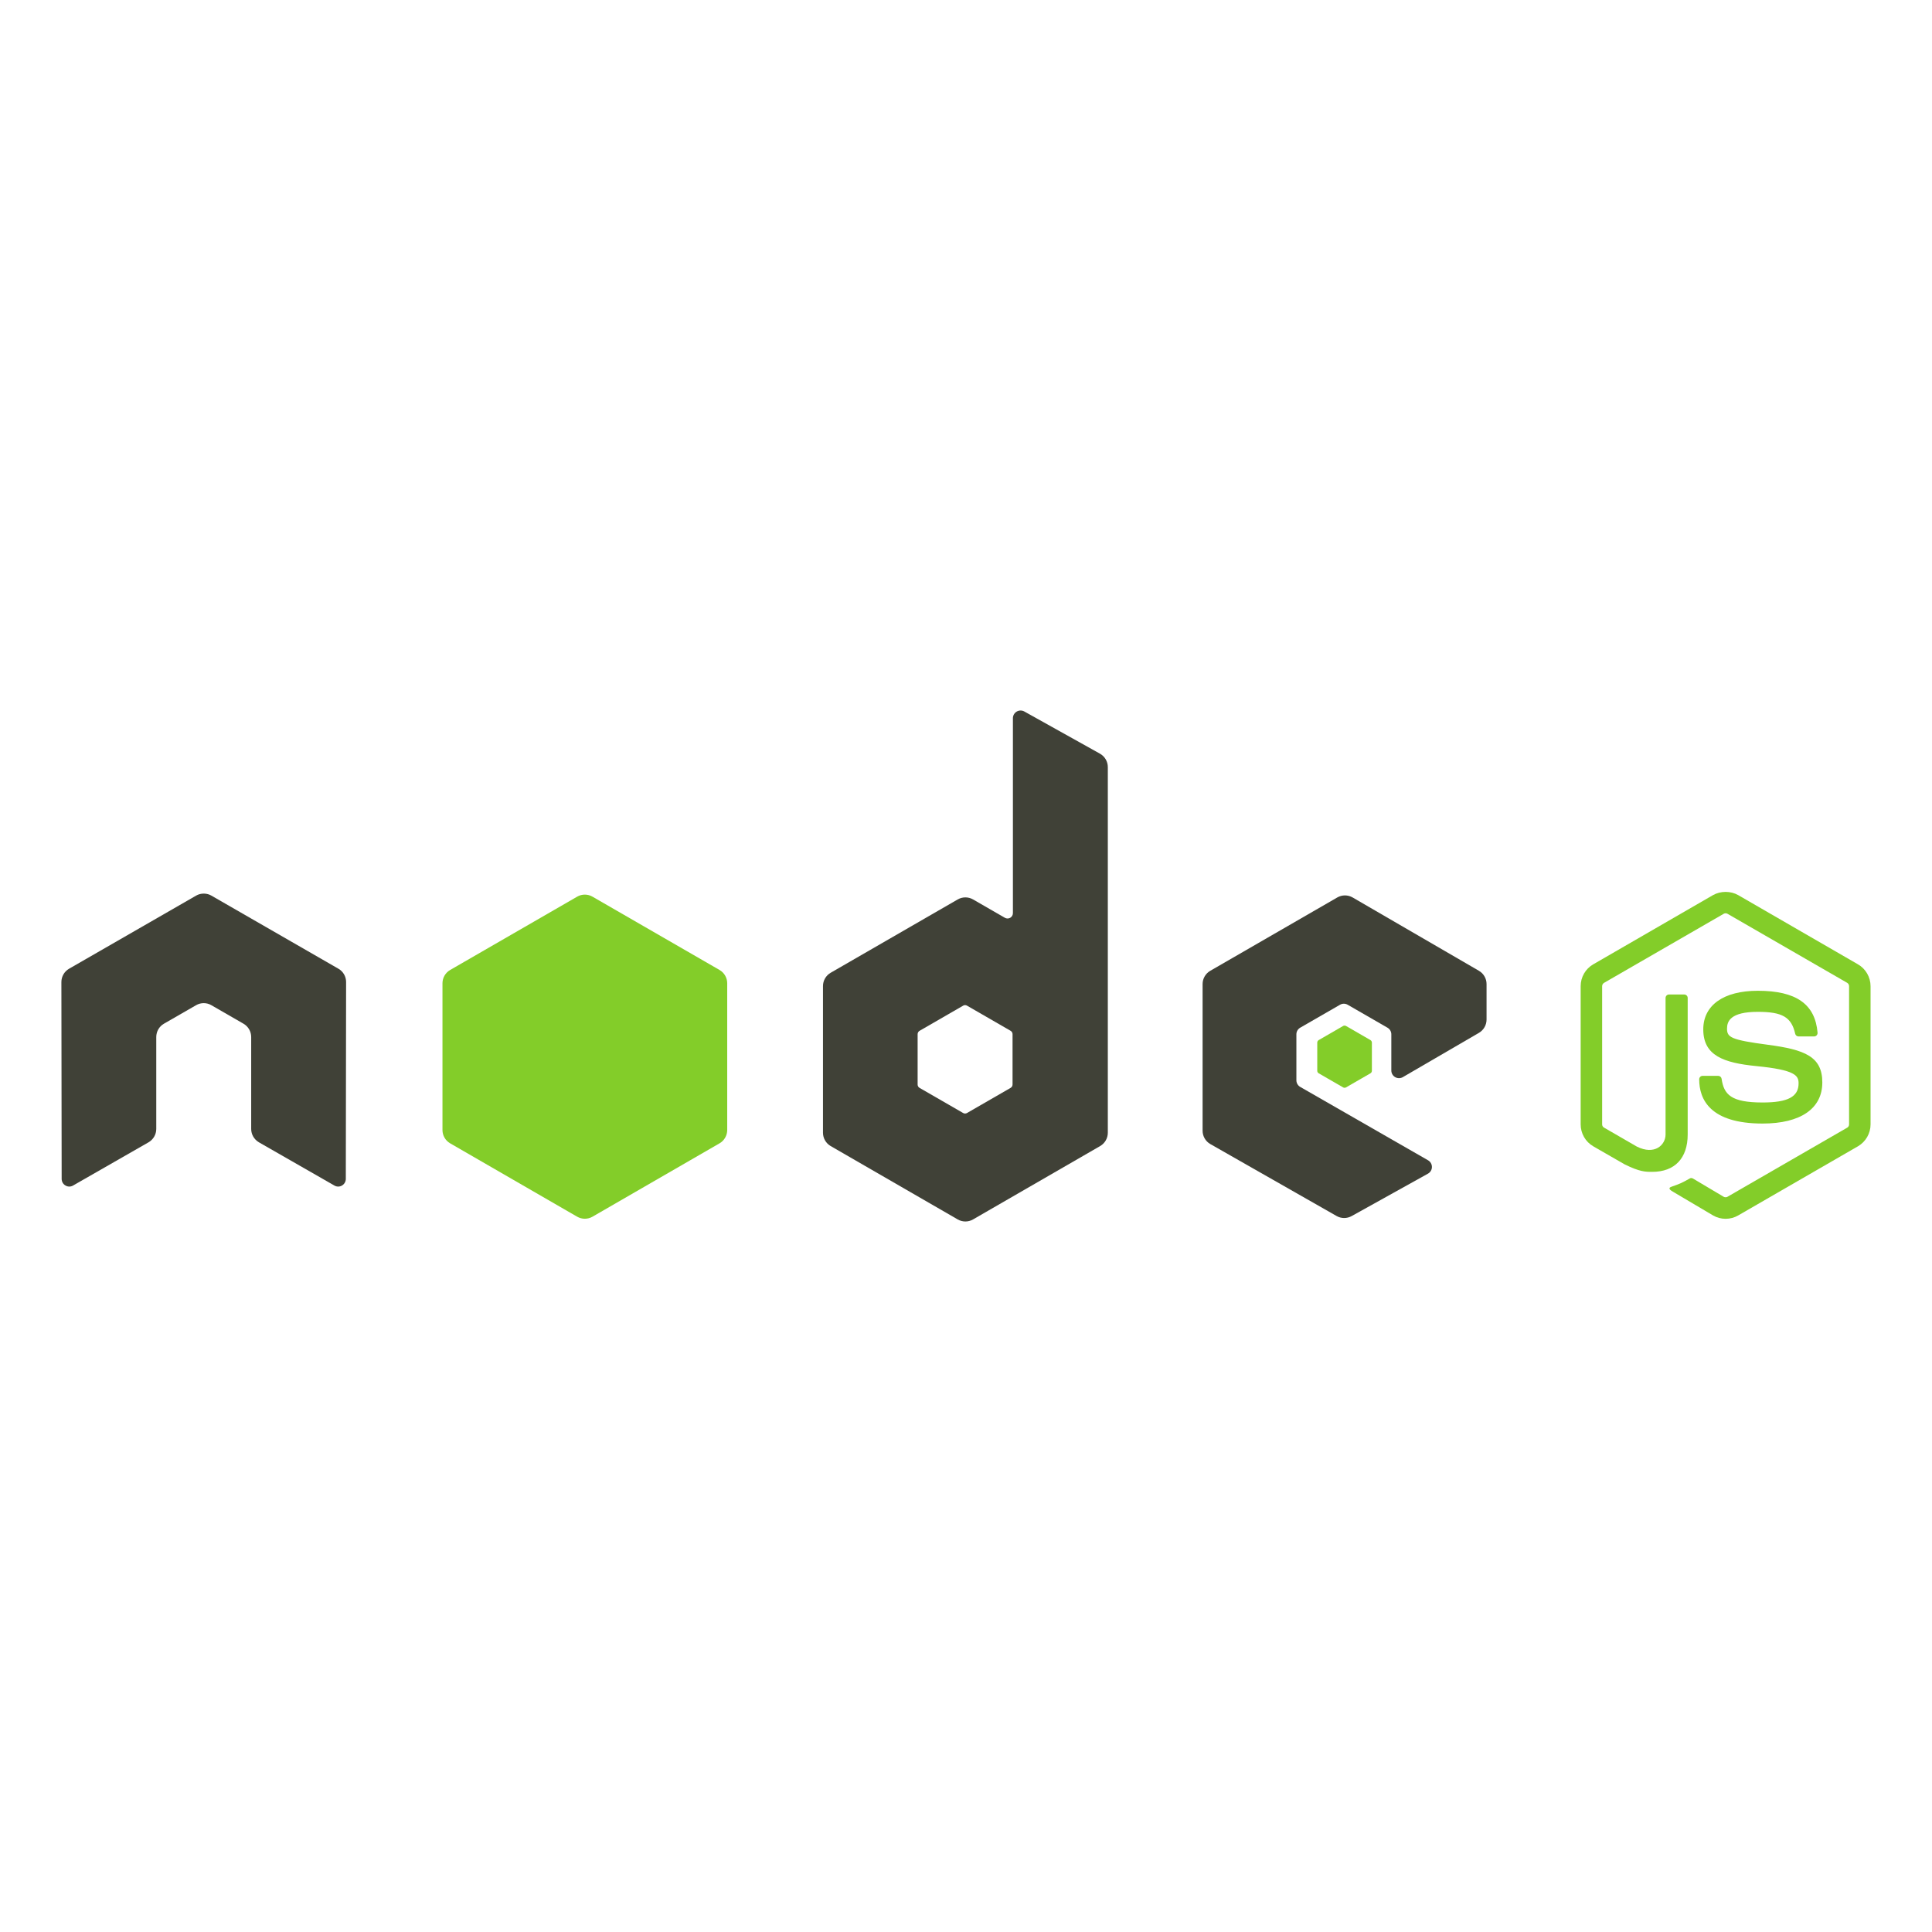
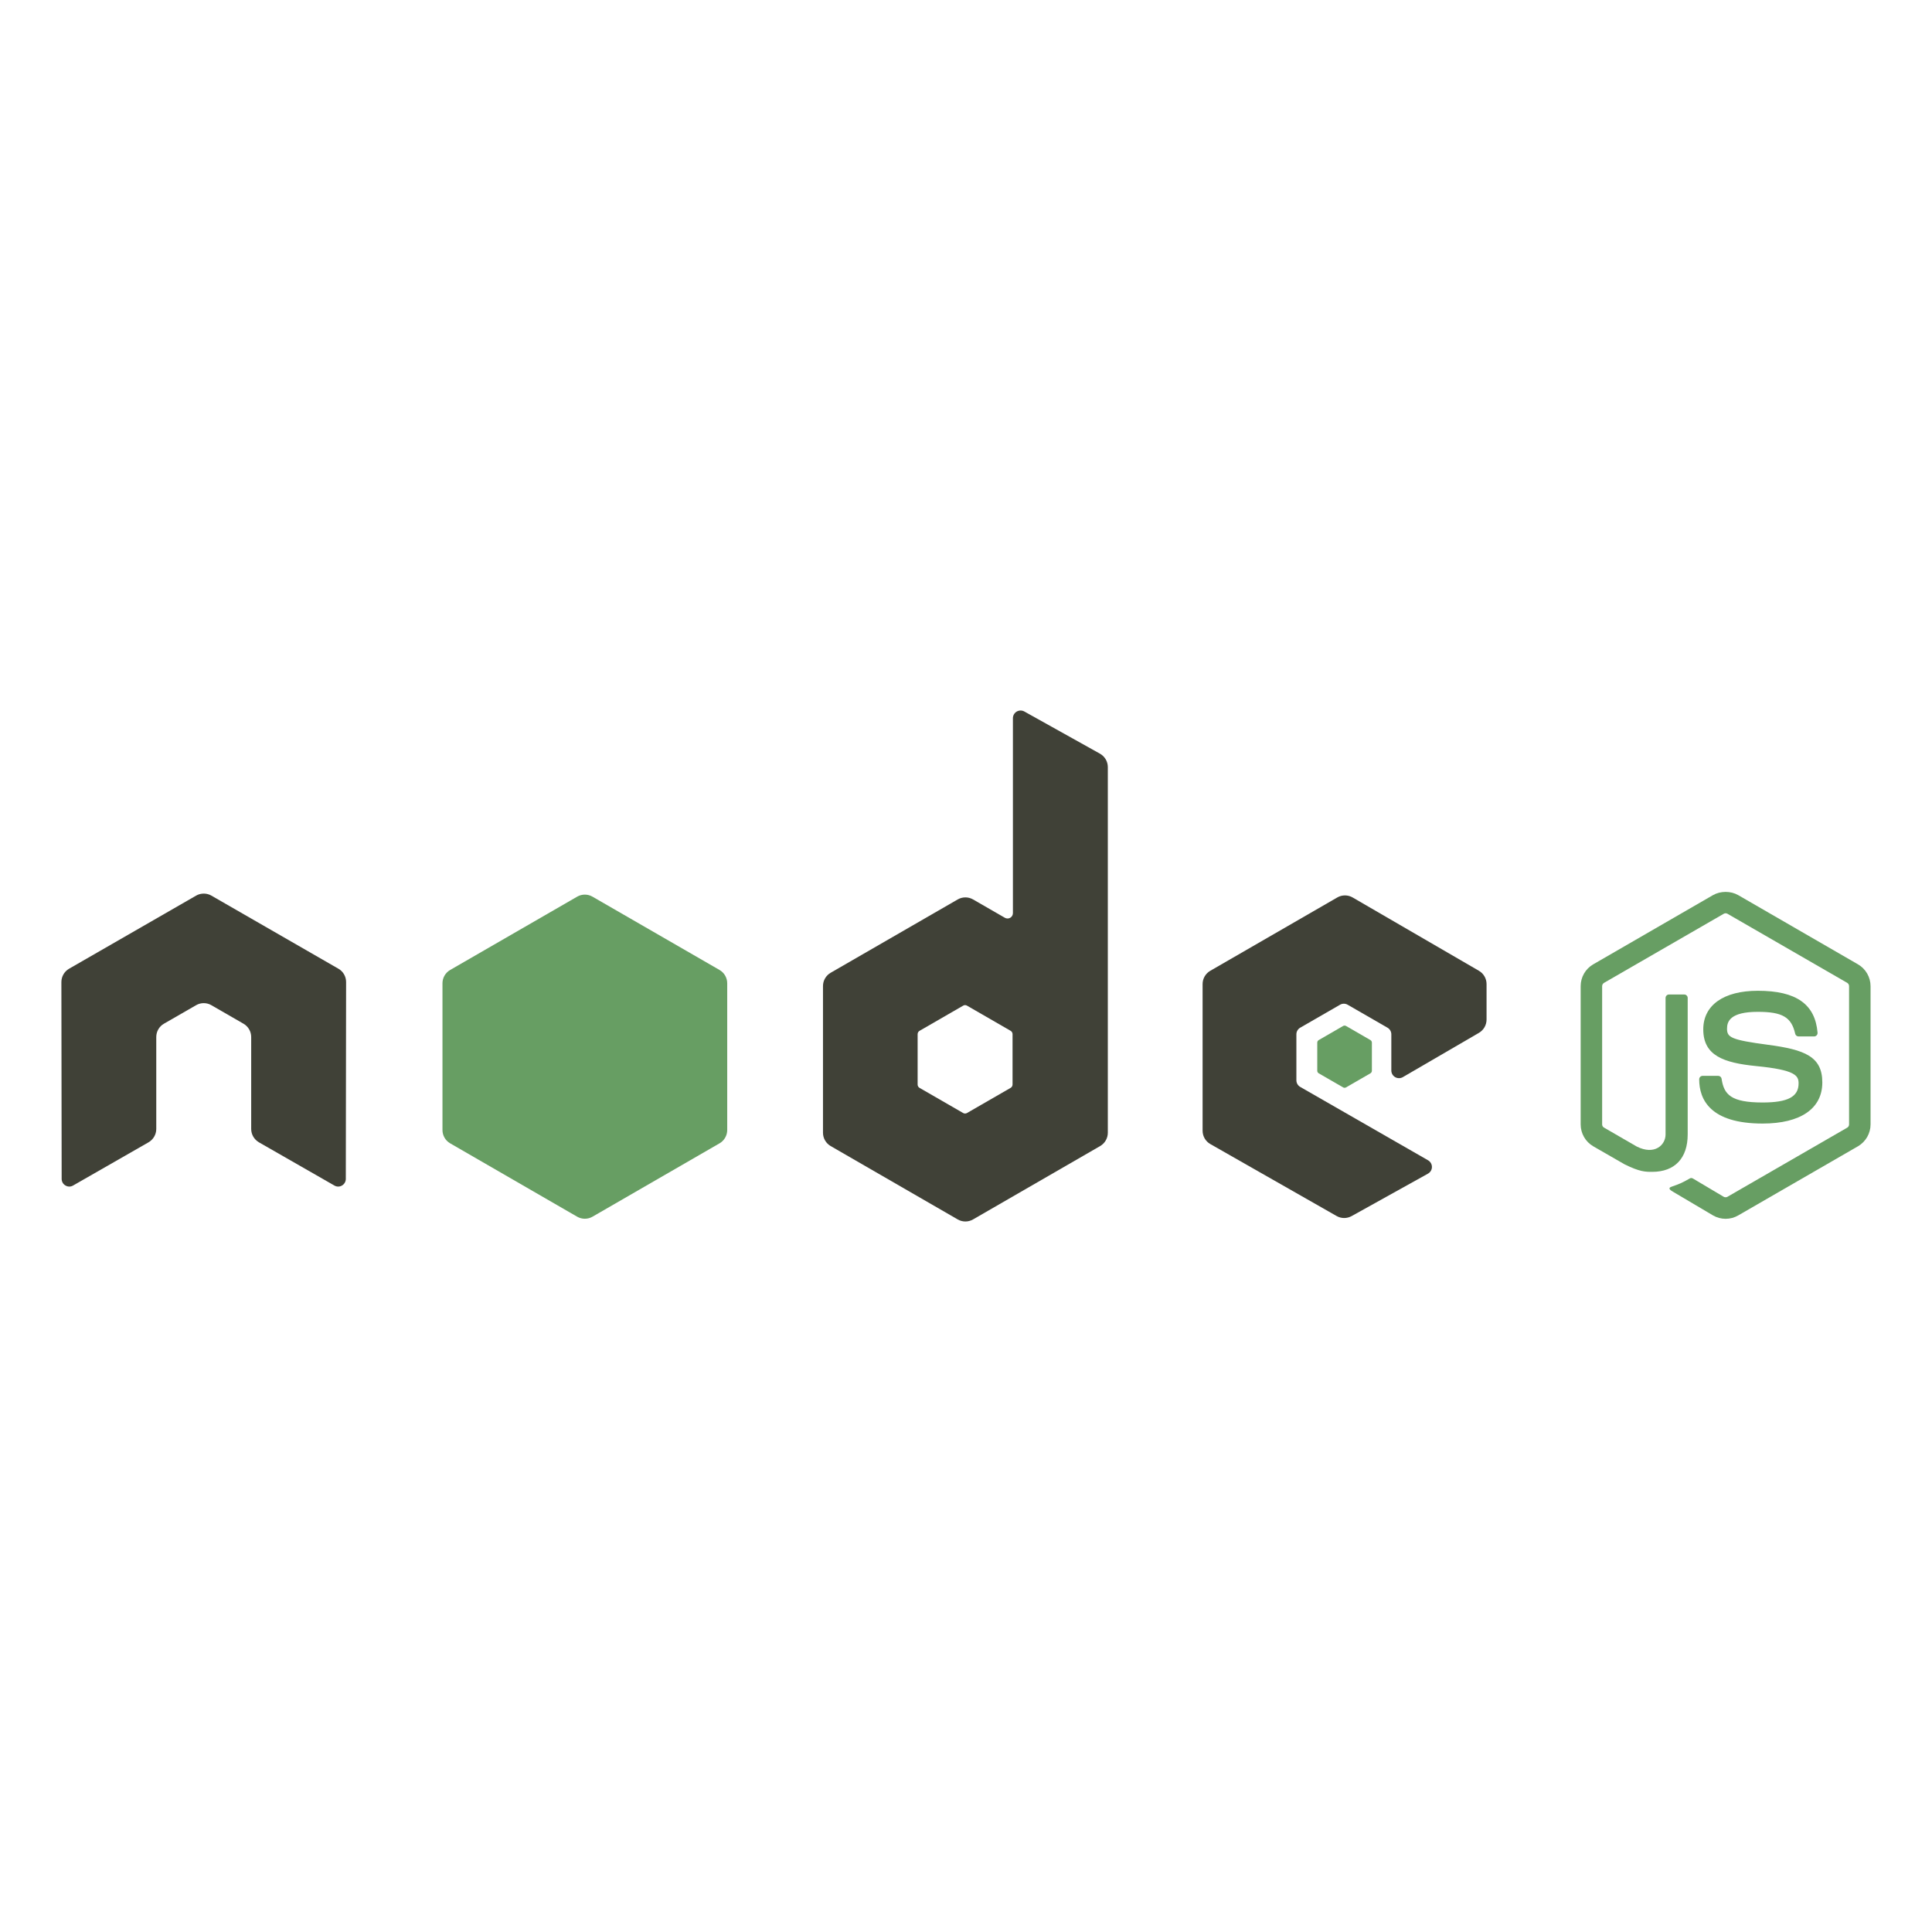
<svg xmlns="http://www.w3.org/2000/svg" viewBox="0 0 128 128">
-   <path fill="#83CD29" d="M114.325 80.749c-.29 0-.578-.076-.832-.224l-2.65-1.568c-.396-.221-.203-.3-.072-.345.528-.184.635-.227 1.198-.545.059-.033.136-.021.197.015l2.035 1.209c.074.041.179.041.246 0l7.937-4.581c.075-.042.122-.127.122-.215v-9.16c0-.09-.047-.173-.123-.219l-7.934-4.577c-.074-.042-.171-.042-.245 0l-7.933 4.578c-.076.045-.125.131-.125.218v9.16c0 .088.049.171.125.212l2.174 1.257c1.18.589 1.903-.105 1.903-.803v-9.045c0-.127.103-.228.23-.228h1.007c.125 0 .229.101.229.228v9.045c0 1.574-.857 2.477-2.35 2.477-.459 0-.82 0-1.828-.496l-2.081-1.198c-.515-.298-.832-.854-.832-1.448v-9.16c0-.595.317-1.15.832-1.446l7.937-4.587c.502-.283 1.169-.283 1.667 0l7.937 4.587c.514.297.833.852.833 1.446v9.16c0 .595-.319 1.148-.833 1.448l-7.937 4.582c-.252.147-.539.223-.834.223M116.778 74.438c-3.475 0-4.202-1.595-4.202-2.932 0-.126.103-.229.23-.229h1.026c.115 0 .21.082.228.194.154 1.045.617 1.572 2.718 1.572 1.671 0 2.383-.378 2.383-1.266 0-.512-.202-.891-2.8-1.146-2.172-.215-3.515-.694-3.515-2.433 0-1.601 1.35-2.557 3.612-2.557 2.543 0 3.801.883 3.96 2.777.006.064-.017.127-.06.176-.044.045-.104.073-.168.073h-1.031c-.107 0-.201-.075-.223-.179-.248-1.1-.848-1.451-2.479-1.451-1.825 0-2.037.637-2.037 1.112 0 .577.25.745 2.715 1.071 2.439.323 3.598.779 3.598 2.494.001 1.733-1.441 2.724-3.955 2.724" />
+   <path fill="#679e63" d="M114.325 80.749c-.29 0-.578-.076-.832-.224l-2.65-1.568c-.396-.221-.203-.3-.072-.345.528-.184.635-.227 1.198-.545.059-.033.136-.021.197.015l2.035 1.209c.074.041.179.041.246 0l7.937-4.581c.075-.042.122-.127.122-.215v-9.16c0-.09-.047-.173-.123-.219l-7.934-4.577c-.074-.042-.171-.042-.245 0l-7.933 4.578c-.076.045-.125.131-.125.218v9.16c0 .088.049.171.125.212l2.174 1.257c1.18.589 1.903-.105 1.903-.803v-9.045c0-.127.103-.228.23-.228h1.007c.125 0 .229.101.229.228v9.045c0 1.574-.857 2.477-2.35 2.477-.459 0-.82 0-1.828-.496l-2.081-1.198c-.515-.298-.832-.854-.832-1.448v-9.16c0-.595.317-1.15.832-1.446l7.937-4.587c.502-.283 1.169-.283 1.667 0l7.937 4.587c.514.297.833.852.833 1.446v9.16c0 .595-.319 1.148-.833 1.448l-7.937 4.582c-.252.147-.539.223-.834.223M116.778 74.438c-3.475 0-4.202-1.595-4.202-2.932 0-.126.103-.229.23-.229h1.026c.115 0 .21.082.228.194.154 1.045.617 1.572 2.718 1.572 1.671 0 2.383-.378 2.383-1.266 0-.512-.202-.891-2.8-1.146-2.172-.215-3.515-.694-3.515-2.433 0-1.601 1.35-2.557 3.612-2.557 2.543 0 3.801.883 3.96 2.777.006.064-.017.127-.06.176-.044.045-.104.073-.168.073h-1.031c-.107 0-.201-.075-.223-.179-.248-1.1-.848-1.451-2.479-1.451-1.825 0-2.037.637-2.037 1.112 0 .577.25.745 2.715 1.071 2.439.323 3.598.779 3.598 2.494.001 1.733-1.441 2.724-3.955 2.724" />
  <path fill="#404137" d="M97.982 68.43c.313-.183.506-.517.506-.88v-2.354c0-.362-.192-.696-.506-.879l-8.364-4.856c-.315-.183-.703-.184-1.019-.002l-8.416 4.859c-.314.182-.508.517-.508.88v9.716c0 .365.196.703.514.884l8.363 4.765c.308.177.686.178.997.006l5.058-2.812c.161-.09.261-.258.262-.44.001-.184-.097-.354-.256-.445l-8.468-4.86c-.159-.091-.256-.259-.256-.44v-3.046c0-.182.097-.349.254-.439l2.637-1.52c.156-.091.35-.091.507 0l2.637 1.52c.158.091.255.258.255.439v2.396c0 .183.097.351.254.441.158.091.352.091.51-.001l5.039-2.932" />
-   <path fill="#83CD29" d="M88.984 67.974c.061-.034.135-.034.195 0l1.615.933c.06.035.097.1.097.169v1.865c0 .07-.037.134-.097.169l-1.615.932c-.06.035-.135.035-.195 0l-1.614-.932c-.061-.035-.098-.099-.098-.169v-1.865c0-.069.037-.134.098-.169l1.614-.933" />
+   <path fill="#679e63" d="M88.984 67.974c.061-.034.135-.034.195 0l1.615.933c.06.035.097.1.097.169v1.865c0 .07-.037.134-.097.169l-1.615.932c-.06.035-.135.035-.195 0l-1.614-.932c-.061-.035-.098-.099-.098-.169v-1.865c0-.069.037-.134.098-.169l1.614-.933" />
  <path fill="#404137" d="M67.083 71.854c0 .09-.048.174-.127.22l-2.89 1.666c-.079.046-.176.046-.254 0l-2.89-1.666c-.079-.046-.127-.13-.127-.22v-3.338c0-.09.049-.175.127-.221l2.89-1.668c.079-.047.176-.047.255 0l2.891 1.668c.078.046.126.131.126.221v3.338zm.781-24.716c-.157-.087-.349-.085-.505.006-.155.092-.251.258-.251.438v12.915c0 .126-.068.244-.177.308-.11.063-.246.063-.356 0l-2.108-1.215c-.314-.181-.701-.181-1.015 0l-8.418 4.858c-.315.182-.509.518-.509.881v9.719c0 .363.194.698.508.881l8.418 4.861c.314.182.702.182 1.017 0l8.42-4.861c.314-.183.508-.518.508-.881v-24.227c0-.368-.2-.708-.521-.888l-5.011-2.795" />
-   <path fill="#83CD29" d="M38.238 59.407c.314-.182.702-.182 1.016 0l8.418 4.857c.314.182.508.518.508.881v9.722c0 .363-.194.699-.508.881l-8.417 4.861c-.314.181-.702.181-1.017 0l-8.415-4.861c-.314-.182-.508-.518-.508-.881v-9.723c0-.362.194-.698.508-.88l8.415-4.857" />
+   <path fill="#679e63" d="M38.238 59.407c.314-.182.702-.182 1.016 0l8.418 4.857c.314.182.508.518.508.881v9.722c0 .363-.194.699-.508.881l-8.417 4.861c-.314.181-.702.181-1.017 0l-8.415-4.861c-.314-.182-.508-.518-.508-.881v-9.723c0-.362.194-.698.508-.88l8.415-4.857" />
  <path fill="#404137" d="M22.93 65.064c0-.366-.192-.702-.508-.883l-8.415-4.843c-.144-.084-.303-.127-.464-.133h-.087c-.16.006-.32.049-.464.133l-8.416 4.843c-.313.181-.509.517-.509.883l.018 13.04c0 .182.095.351.254.439.156.094.349.094.505 0l5-2.864c.316-.188.509-.519.509-.882v-6.092c0-.364.192-.699.507-.881l2.13-1.226c.158-.093.332-.137.508-.137.174 0 .352.044.507.137l2.128 1.226c.315.182.509.517.509.881v6.092c0 .363.195.696.509.882l5 2.864c.157.094.353.094.508 0 .155-.089.252-.258.252-.439l.019-13.04" />
</svg>
